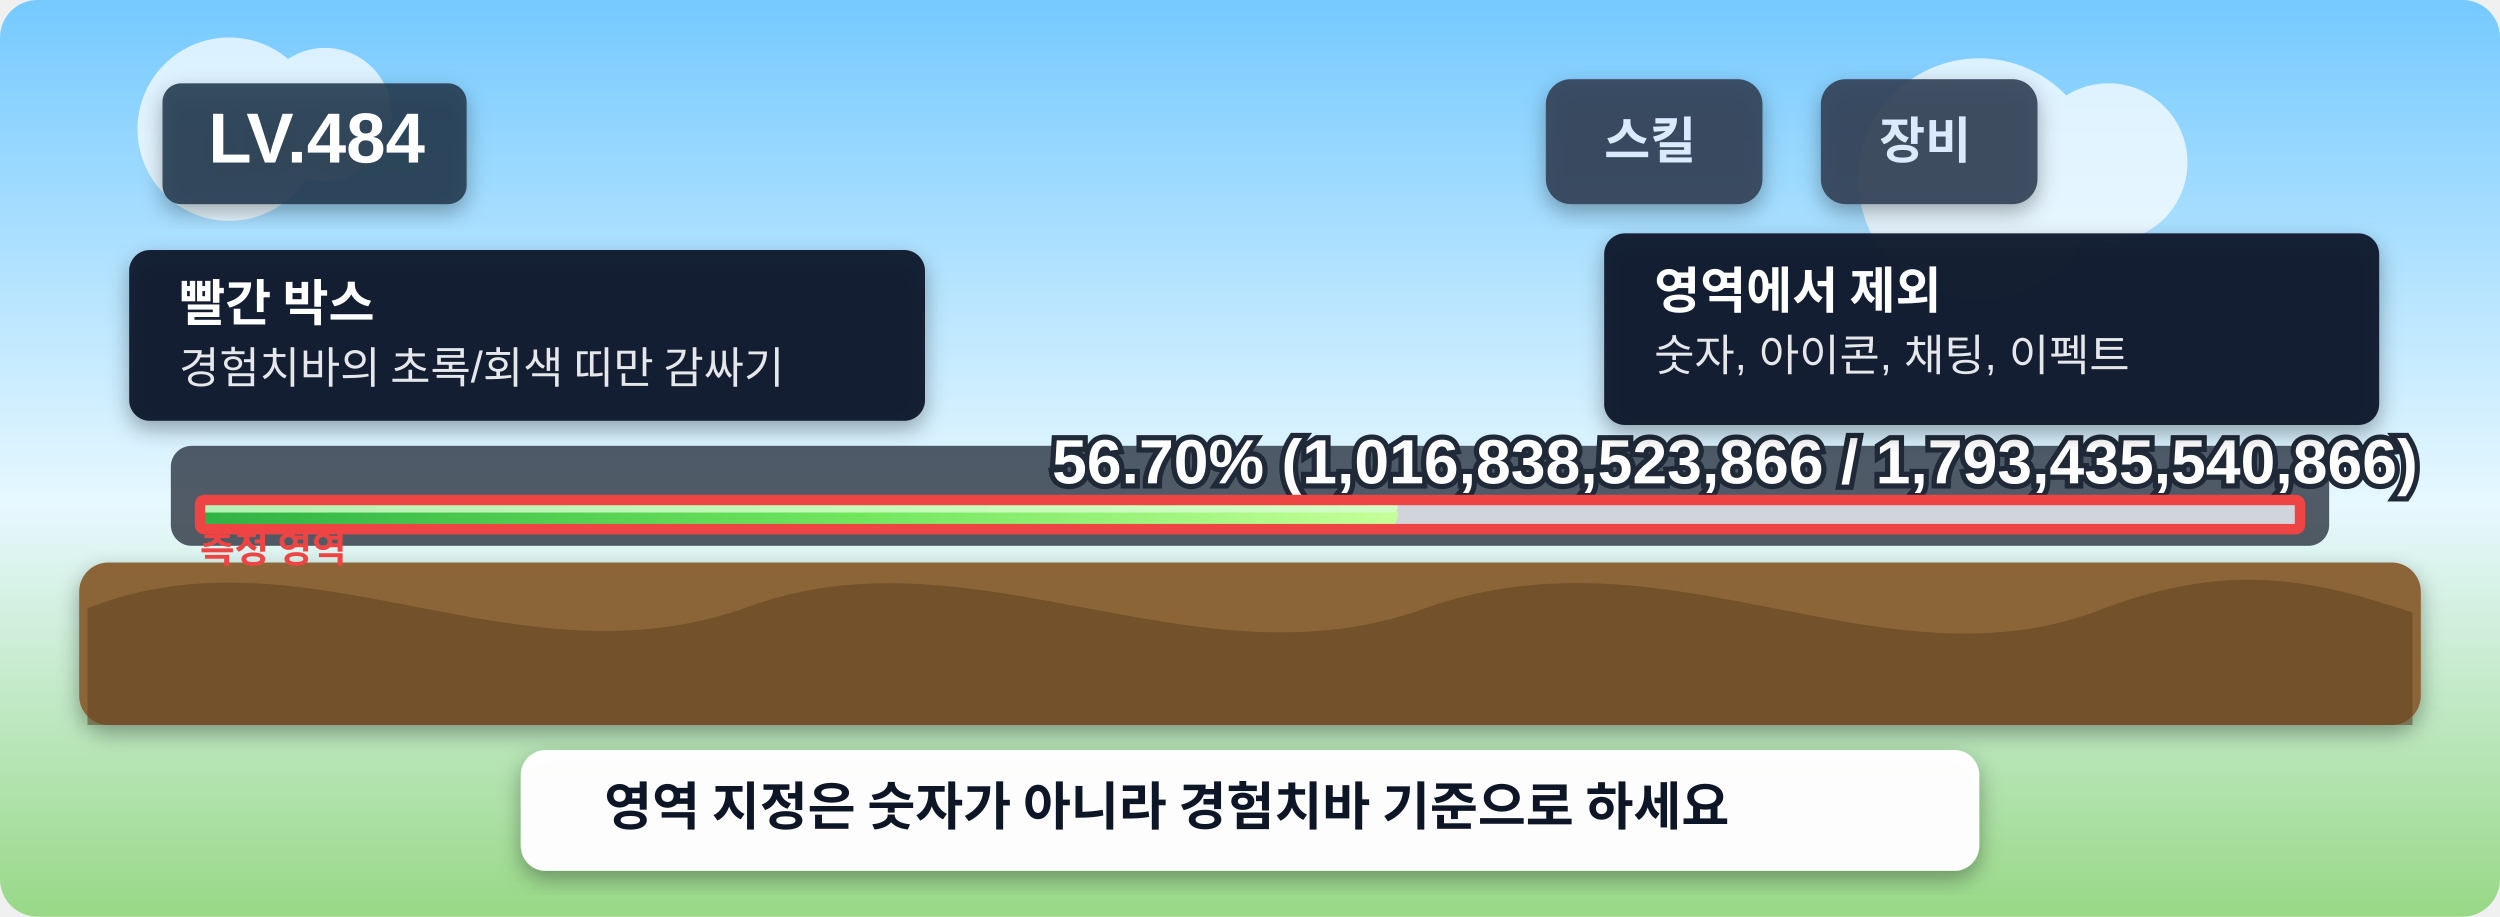
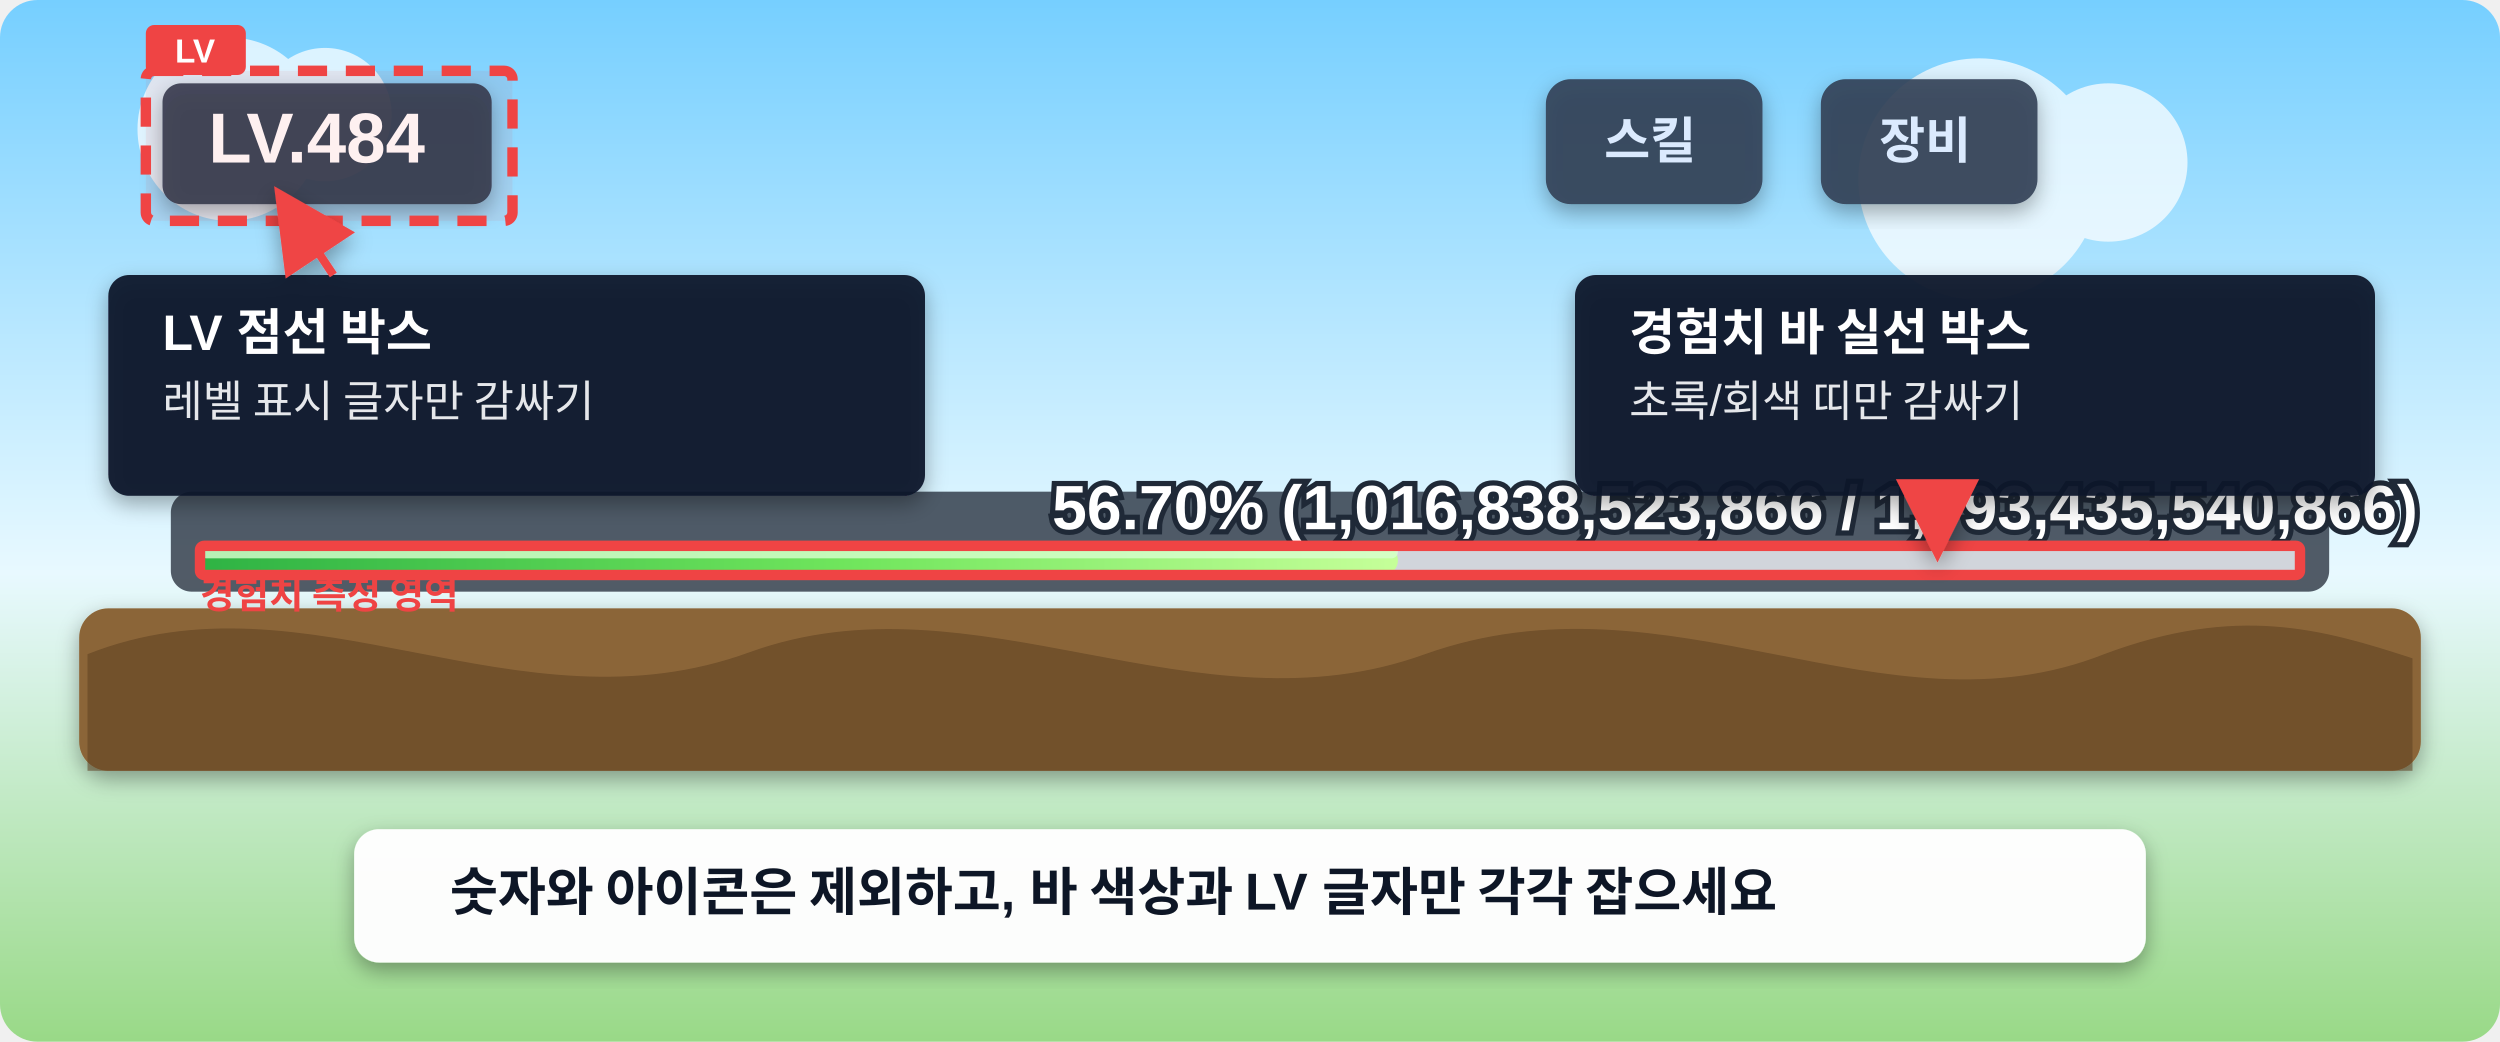
- <svg xmlns="http://www.w3.org/2000/svg" width="1200" height="440" viewBox="0 0 1200 440" role="img" aria-labelledby="title desc">
+ <svg xmlns="http://www.w3.org/2000/svg" width="1200" height="500" viewBox="0 0 1200 500" role="img" aria-labelledby="title desc">
  <defs>
    <linearGradient id="sky" x1="0" x2="0" y1="0" y2="1">
-       <stop offset="0" stop-color="#74c9ff" />
-       <stop offset="0.55" stop-color="#e7f8ff" />
-       <stop offset="1" stop-color="#97d885" />
+       <stop offset="0" stop-color="#76cfff" />
+       <stop offset="0.55" stop-color="#e8f9ff" />
+       <stop offset="1" stop-color="#99d987" />
    </linearGradient>
    <linearGradient id="barFill" x1="0" x2="1" y1="0" y2="0">
      <stop offset="0" stop-color="#2fb344" />
      <stop offset="0.55" stop-color="#71e65d" />
      <stop offset="1" stop-color="#c5ff99" />
    </linearGradient>
+     <marker id="arrow" markerWidth="10" markerHeight="10" refX="8" refY="5" orient="auto">
+       <path d="M0 0 L10 5 L0 10 Z" fill="#ef4444" />
+     </marker>
    <filter id="shadow" x="-20%" y="-20%" width="140%" height="140%">
      <feDropShadow dx="0" dy="4" stdDeviation="5" flood-color="#000" flood-opacity="0.35" />
    </filter>
  </defs>
-   <rect width="1200" height="440" rx="18" fill="url(#sky)" />
+   <rect width="1200" height="500" rx="18" fill="url(#sky)" />
  <g opacity="0.72">
    <circle cx="110" cy="62" r="44" fill="#fff" />
    <circle cx="156" cy="55" r="32" fill="#fff" />
    <circle cx="950" cy="86" r="58" fill="#fff" />
    <circle cx="1012" cy="78" r="38" fill="#fff" />
  </g>
  <g filter="url(#shadow)">
-     <rect x="78" y="40" width="146" height="58" rx="9" fill="#27384d" opacity="0.88" />
+     <rect x="78" y="40" width="158" height="58" rx="9" fill="#27384d" opacity="0.9" />
    <text x="100" y="78" font-family="Arial, sans-serif" font-size="34" font-weight="700" fill="#fff">LV.484</text>
    <rect x="742" y="38" width="104" height="60" rx="12" fill="#334155" opacity="0.9" />
    <text x="770" y="76" font-family="Arial, sans-serif" font-size="24" font-weight="700" fill="#dbeafe">스킬</text>
    <rect x="874" y="38" width="104" height="60" rx="12" fill="#334155" opacity="0.9" />
    <text x="902" y="76" font-family="Arial, sans-serif" font-size="24" font-weight="700" fill="#dbeafe">장비</text>
  </g>
-   <rect x="38" y="270" width="1124" height="78" rx="14" fill="#8b6537" filter="url(#shadow)" />
-   <path d="M42 292 C148 250 248 332 360 291 C468 252 574 332 684 292 C802 250 904 334 1010 292 C1074 268 1115 280 1158 294 L1158 348 L42 348 Z" fill="#5c3f20" opacity="0.55" />
-   <g id="exp-ui" transform="translate(82 214)">
+   <rect x="38" y="292" width="1124" height="78" rx="14" fill="#8b6537" filter="url(#shadow)" />
+   <path d="M42 314 C148 272 248 354 360 313 C468 274 574 354 684 314 C802 272 904 356 1010 314 C1074 290 1115 302 1158 316 L1158 370 L42 370 Z" fill="#5c3f20" opacity="0.55" />
+   <g id="exp-ui" transform="translate(82 236)">
    <rect x="0" y="0" width="1036" height="48" rx="10" fill="#111827" opacity="0.70" />
    <text x="423" y="18" font-family="Arial, sans-serif" font-size="30" font-weight="800" fill="#fff" stroke="#1f2937" stroke-width="5" paint-order="stroke">56.70% (1,016,838,523,866 / 1,793,435,540,866)</text>
    <rect x="14" y="26" width="1008" height="14" rx="7" fill="#d1d5db" />
    <rect x="14" y="26" width="575" height="14" rx="7" fill="url(#barFill)" />
    <rect x="14" y="26" width="575" height="6" rx="3" fill="#d8ffd0" opacity="0.8" />
  </g>
-   <rect x="96" y="240" width="1008" height="14" rx="2" fill="none" stroke="#ef4444" stroke-width="5" />
+   <rect x="96" y="262" width="1008" height="14" rx="2" fill="none" stroke="#ef4444" stroke-width="5" />
+   <rect x="70" y="34" width="176" height="72" rx="4" fill="#ef4444" fill-opacity="0.08" stroke="#ef4444" stroke-width="5" stroke-dasharray="14 9" />
+   <rect x="70" y="12" width="48" height="24" rx="4" fill="#ef4444" />
+   <text x="84" y="30" font-family="Arial, sans-serif" font-size="16" font-weight="800" fill="#fff">LV</text>
  <g filter="url(#shadow)">
-     <rect x="62" y="120" width="382" height="82" rx="10" fill="#0f172a" opacity="0.94" />
-     <text x="86" y="154" font-family="Arial, sans-serif" font-size="24" font-weight="800" fill="#fff">빨간 박스</text>
-     <text x="86" y="184" font-family="Arial, sans-serif" font-size="21" fill="#e5e7eb">경험치바의 초록/회색 띠만 감싸기</text>
-     <rect x="770" y="112" width="372" height="92" rx="10" fill="#0f172a" opacity="0.94" />
-     <text x="794" y="148" font-family="Arial, sans-serif" font-size="24" font-weight="800" fill="#fff">영역에서 제외</text>
-     <text x="794" y="178" font-family="Arial, sans-serif" font-size="21" fill="#e5e7eb">숫자, 아이콘, 채팅, 이펙트</text>
+     <rect x="52" y="132" width="392" height="106" rx="10" fill="#0f172a" opacity="0.94" />
+     <text x="78" y="168" font-family="Arial, sans-serif" font-size="24" font-weight="800" fill="#fff">LV 점선 박스</text>
+     <text x="78" y="200" font-family="Arial, sans-serif" font-size="21" fill="#e5e7eb">레벨 표시 글자만 감싸기</text>
+     <path d="M160 132 L136 96" fill="none" stroke="#ef4444" stroke-width="4" marker-end="url(#arrow)" />
+     <rect x="756" y="132" width="384" height="106" rx="10" fill="#0f172a" opacity="0.94" />
+     <text x="782" y="168" font-family="Arial, sans-serif" font-size="24" font-weight="800" fill="#fff">경험치 바 실선 박스</text>
+     <text x="782" y="200" font-family="Arial, sans-serif" font-size="21" fill="#e5e7eb">초록/회색 띠만 감싸기</text>
+     <path d="M930 238 L930 262" fill="none" stroke="#ef4444" stroke-width="4" marker-end="url(#arrow)" />
  </g>
  <g filter="url(#shadow)">
-     <rect x="250" y="360" width="700" height="58" rx="12" fill="#fff" opacity="0.97" />
-     <text x="290" y="396" font-family="Arial, sans-serif" font-size="25" font-weight="800" fill="#111827">영역 지정은 숫자가 아니라 경험치바 기준으로 하세요</text>
+     <rect x="170" y="398" width="860" height="64" rx="12" fill="#fff" opacity="0.97" />
+     <text x="216" y="437" font-family="Arial, sans-serif" font-size="25" font-weight="800" fill="#111827">숫자와 아이콘은 제외하고, 바 색상과 LV 글자만 각각 잡으세요</text>
  </g>
-   <text x="96" y="270" font-family="Arial, sans-serif" font-size="18" font-weight="700" fill="#ef4444">측정 영역</text>
+   <text x="96" y="292" font-family="Arial, sans-serif" font-size="18" font-weight="700" fill="#ef4444">경험치 측정 영역</text>
</svg>
